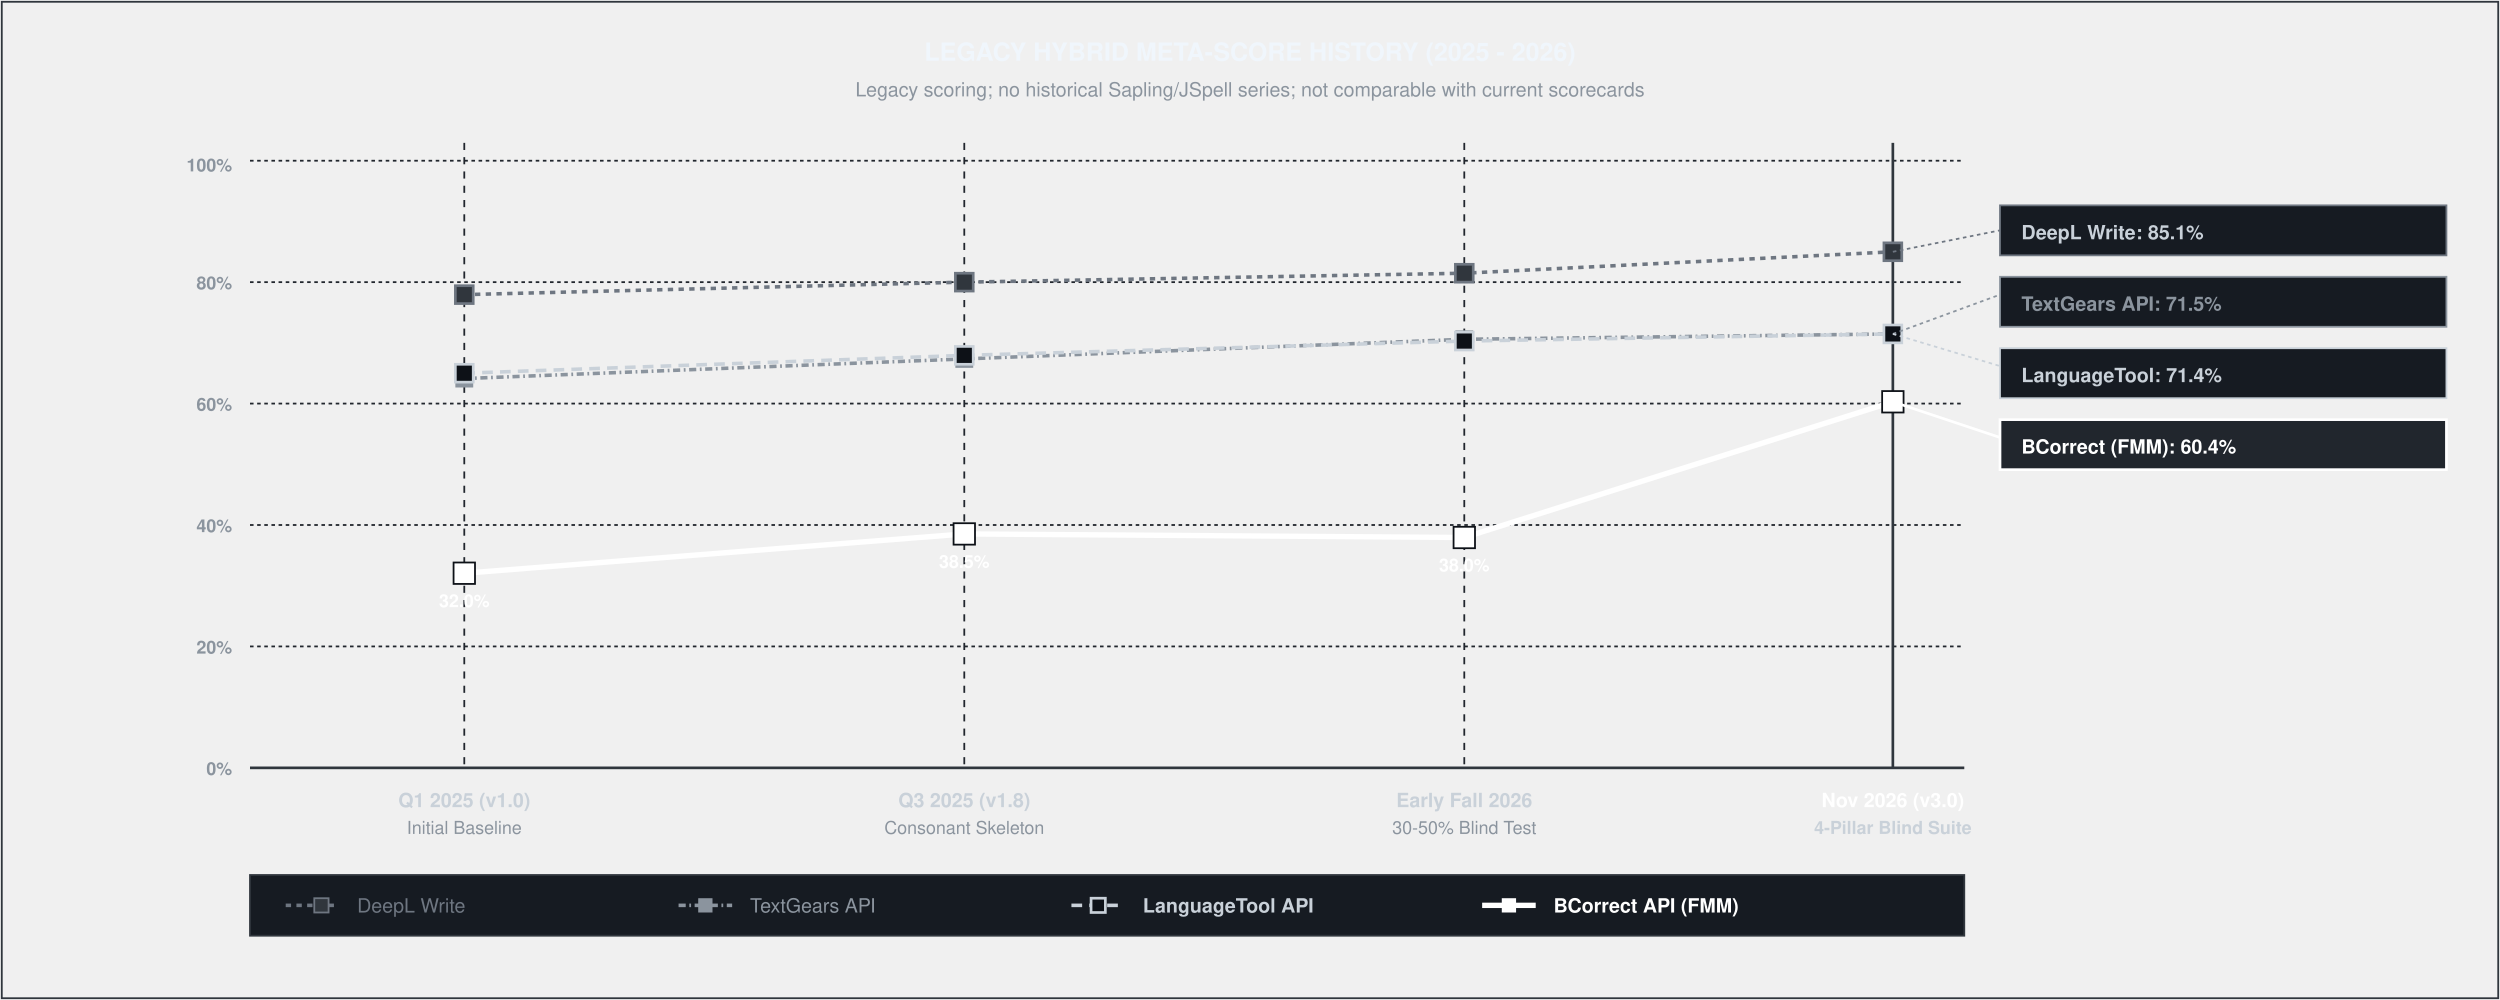
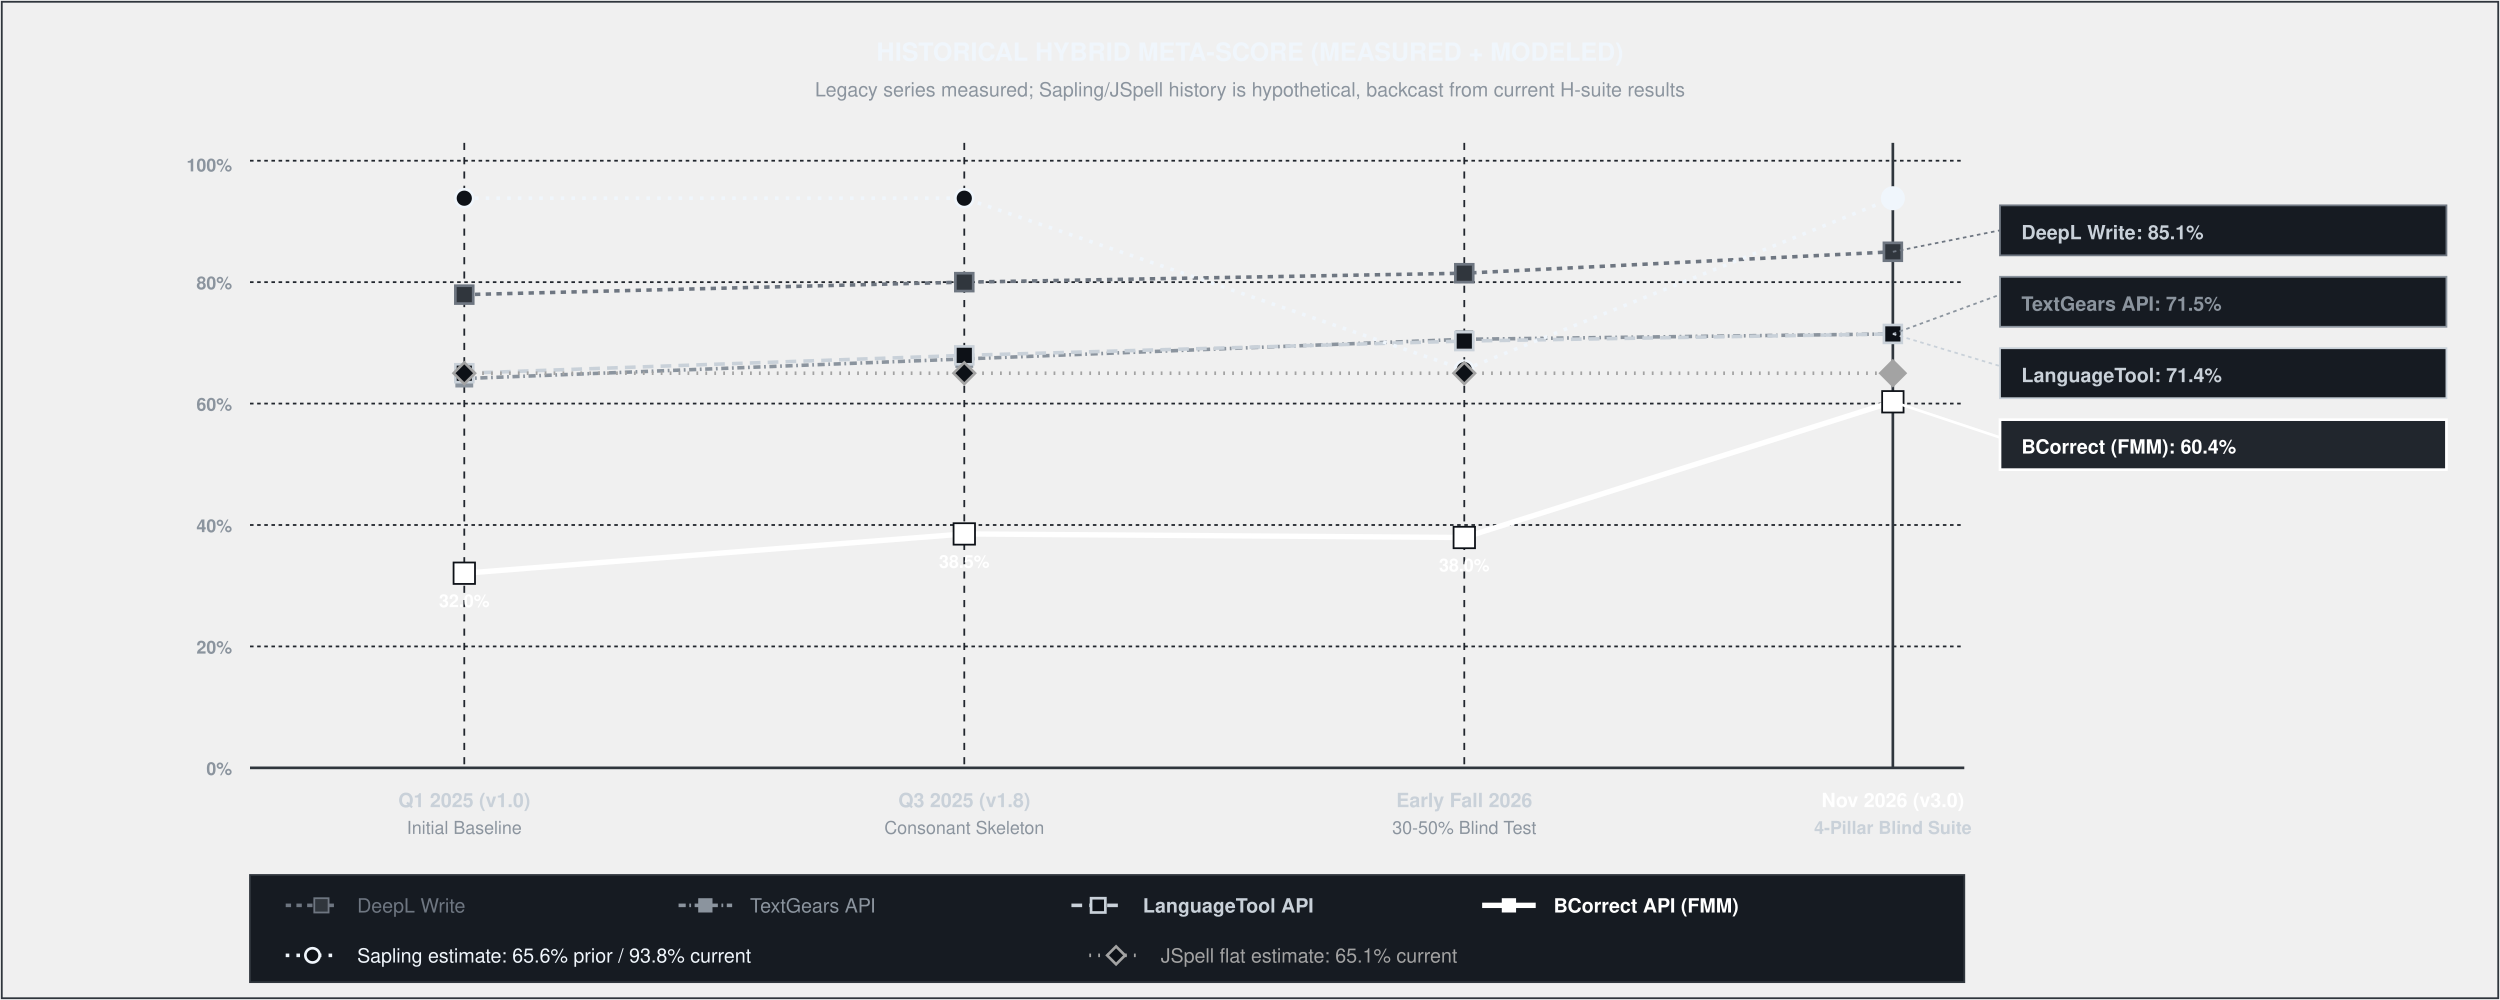
<svg xmlns="http://www.w3.org/2000/svg" viewBox="0 0 1400 560" style="background:#0d1117; font-family:-apple-system,BlinkMacSystemFont,'Segoe UI',Helvetica,Arial,sans-serif;">
  <rect x="1" y="1" width="1398" height="558" fill="none" stroke="#30363d" stroke-width="1" />
-   <text x="700" y="34" fill="#f0f6fc" font-size="14" font-weight="700" text-anchor="middle">LEGACY HYBRID META-SCORE HISTORY (2025 - 2026)</text>
-   <text x="700" y="54" fill="#8b949e" font-size="11" text-anchor="middle">Legacy scoring; no historical Sapling/JSpell series; not comparable with current scorecards</text>
+   <text x="700" y="34" fill="#f0f6fc" font-size="14" font-weight="700" text-anchor="middle">HISTORICAL HYBRID META-SCORE (MEASURED + MODELED)</text>
+   <text x="700" y="54" fill="#8b949e" font-size="11" text-anchor="middle">Legacy series measured; Sapling/JSpell history is hypothetical, backcast from current H-suite results</text>
  <line x1="140" y1="430" x2="1100" y2="430" stroke="#30363d" stroke-width="1.5" />
  <line x1="140" y1="362" x2="1100" y2="362" stroke="#21262d" stroke-width="1" stroke-dasharray="2,2" />
  <line x1="140" y1="294" x2="1100" y2="294" stroke="#21262d" stroke-width="1" stroke-dasharray="2,2" />
  <line x1="140" y1="226" x2="1100" y2="226" stroke="#21262d" stroke-width="1" stroke-dasharray="2,2" />
  <line x1="140" y1="158" x2="1100" y2="158" stroke="#21262d" stroke-width="1" stroke-dasharray="2,2" />
  <line x1="140" y1="90" x2="1100" y2="90" stroke="#21262d" stroke-width="1" stroke-dasharray="2,2" />
  <text x="130" y="434" fill="#8b949e" font-size="10" font-weight="600" text-anchor="end">0%</text>
  <text x="130" y="366" fill="#8b949e" font-size="10" font-weight="600" text-anchor="end">20%</text>
  <text x="130" y="298" fill="#8b949e" font-size="10" font-weight="600" text-anchor="end">40%</text>
  <text x="130" y="230" fill="#8b949e" font-size="10" font-weight="600" text-anchor="end">60%</text>
  <text x="130" y="162" fill="#8b949e" font-size="10" font-weight="600" text-anchor="end">80%</text>
  <text x="130" y="96" fill="#8b949e" font-size="10" font-weight="600" text-anchor="end">100%</text>
  <line x1="260" y1="80" x2="260" y2="430" stroke="#21262d" stroke-width="1" stroke-dasharray="4,4" />
  <line x1="540" y1="80" x2="540" y2="430" stroke="#21262d" stroke-width="1" stroke-dasharray="4,4" />
  <line x1="820" y1="80" x2="820" y2="430" stroke="#21262d" stroke-width="1" stroke-dasharray="4,4" />
  <line x1="1060" y1="80" x2="1060" y2="430" stroke="#30363d" stroke-width="1.5" />
  <text x="260" y="452" fill="#c9d1d9" font-size="11" font-weight="600" text-anchor="middle">Q1 2025 (v1.0)</text>
  <text x="260" y="467" fill="#8b949e" font-size="10" text-anchor="middle">Initial Baseline</text>
  <text x="540" y="452" fill="#c9d1d9" font-size="11" font-weight="600" text-anchor="middle">Q3 2025 (v1.8)</text>
  <text x="540" y="467" fill="#8b949e" font-size="10" text-anchor="middle">Consonant Skeleton</text>
  <text x="820" y="452" fill="#c9d1d9" font-size="11" font-weight="600" text-anchor="middle">Early Fall 2026</text>
  <text x="820" y="467" fill="#8b949e" font-size="10" text-anchor="middle">30-50% Blind Test</text>
  <text x="1060" y="452" fill="#ffffff" font-size="11" font-weight="700" text-anchor="middle">Nov 2026 (v3.0)</text>
  <text x="1060" y="467" fill="#c9d1d9" font-size="10" font-weight="600" text-anchor="middle">4-Pillar Blind Suite</text>
  <polyline points="260,165 540,158 820,153 1060,141" fill="none" stroke="#6e7681" stroke-width="2" stroke-dasharray="3,3" />
  <rect x="255" y="160" width="10" height="10" fill="#30363d" stroke="#6e7681" stroke-width="1.5" />
  <rect x="535" y="153" width="10" height="10" fill="#30363d" stroke="#6e7681" stroke-width="1.5" />
  <rect x="815" y="148" width="10" height="10" fill="#30363d" stroke="#6e7681" stroke-width="1.5" />
  <rect x="1055" y="136" width="10" height="10" fill="#30363d" stroke="#6e7681" stroke-width="1.5" />
  <polyline points="260,212 540,201 820,190 1060,187" fill="none" stroke="#8b949e" stroke-width="2" stroke-dasharray="4,2,1,2" />
  <rect x="255" y="207" width="10" height="10" fill="#8b949e" />
  <rect x="535" y="196" width="10" height="10" fill="#8b949e" />
  <rect x="815" y="185" width="10" height="10" fill="#8b949e" />
  <rect x="1055" y="182" width="10" height="10" fill="#8b949e" />
  <polyline points="260,209 540,199 820,191 1060,187" fill="none" stroke="#c9d1d9" stroke-width="2" stroke-dasharray="6,4" />
  <rect x="255" y="204" width="10" height="10" fill="#0d1117" stroke="#c9d1d9" stroke-width="1.5" />
  <rect x="535" y="194" width="10" height="10" fill="#0d1117" stroke="#c9d1d9" stroke-width="1.5" />
  <rect x="815" y="186" width="10" height="10" fill="#0d1117" stroke="#c9d1d9" stroke-width="1.5" />
  <rect x="1055" y="182" width="10" height="10" fill="#0d1117" stroke="#c9d1d9" stroke-width="1.5" />
  <polyline points="260,321 540,299 820,301 1060,225" fill="none" stroke="#ffffff" stroke-width="3" />
  <rect x="254" y="315" width="12" height="12" fill="#ffffff" stroke="#0d1117" stroke-width="1" />
  <text x="260" y="340" fill="#ffffff" font-size="10" font-weight="700" text-anchor="middle">32.0%</text>
  <rect x="534" y="293" width="12" height="12" fill="#ffffff" stroke="#0d1117" stroke-width="1" />
  <text x="540" y="318" fill="#ffffff" font-size="10" font-weight="700" text-anchor="middle">38.5%</text>
  <rect x="814" y="295" width="12" height="12" fill="#ffffff" stroke="#0d1117" stroke-width="1" />
  <text x="820" y="320" fill="#ffffff" font-size="10" font-weight="700" text-anchor="middle">38.0%</text>
  <rect x="1054" y="219" width="12" height="12" fill="#ffffff" stroke="#0d1117" stroke-width="1" />
+   <polyline points="260,111 540,111 820,207 1060,111" fill="none" stroke="#f0f6fc" stroke-width="2" stroke-dasharray="2,4" />
+   <circle cx="260" cy="111" r="5" fill="#0d1117" stroke="#f0f6fc" stroke-width="1.5" />
+   <circle cx="540" cy="111" r="5" fill="#0d1117" stroke="#f0f6fc" stroke-width="1.5" />
+   <circle cx="820" cy="207" r="5" fill="#0d1117" stroke="#f0f6fc" stroke-width="1.5" />
+   <circle cx="1060" cy="111" r="6" fill="#f0f6fc" stroke="#f0f6fc" stroke-width="1.5" />
+   <polyline points="260,209 540,209 820,209 1060,209" fill="none" stroke="#a3a3a3" stroke-width="2" stroke-dasharray="1,4" />
+   <polygon points="260,203 266,209 260,215 254,209" fill="#0d1117" stroke="#a3a3a3" stroke-width="1.5" />
+   <polygon points="540,203 546,209 540,215 534,209" fill="#0d1117" stroke="#a3a3a3" stroke-width="1.5" />
+   <polygon points="820,203 826,209 820,215 814,209" fill="#0d1117" stroke="#a3a3a3" stroke-width="1.5" />
+   <polygon points="1060,202 1067,209 1060,216 1053,209" fill="#a3a3a3" stroke="#a3a3a3" stroke-width="1.5" />
  <line x1="1060" y1="141" x2="1120" y2="129" stroke="#6e7681" stroke-width="1" stroke-dasharray="2,2" />
  <rect x="1120" y="115" width="250" height="28" fill="#161b22" stroke="#6e7681" stroke-width="1" />
  <text x="1132" y="134" fill="#c9d1d9" font-size="11" font-weight="600">DeepL Write: 85.1%</text>
  <line x1="1060" y1="187" x2="1120" y2="165" stroke="#8b949e" stroke-width="1" stroke-dasharray="2,2" />
  <rect x="1120" y="155" width="250" height="28" fill="#161b22" stroke="#8b949e" stroke-width="1" />
  <text x="1132" y="174" fill="#8b949e" font-size="11" font-weight="600">TextGears API: 71.5%</text>
  <line x1="1060" y1="187" x2="1120" y2="205" stroke="#c9d1d9" stroke-width="1" stroke-dasharray="2,2" />
  <rect x="1120" y="195" width="250" height="28" fill="#161b22" stroke="#c9d1d9" stroke-width="1" />
  <text x="1132" y="214" fill="#c9d1d9" font-size="11" font-weight="600">LanguageTool: 71.4%</text>
  <line x1="1060" y1="225" x2="1120" y2="245" stroke="#ffffff" stroke-width="1.5" />
  <rect x="1120" y="235" width="250" height="28" fill="#21262d" stroke="#ffffff" stroke-width="1.5" />
  <text x="1132" y="254" fill="#ffffff" font-size="11" font-weight="700">BCorrect (FMM): 60.4%</text>
-   <rect x="140" y="490" width="960" height="34" fill="#161b22" stroke="#30363d" stroke-width="1" />
+   <rect x="140" y="490" width="960" height="60" fill="#161b22" stroke="#30363d" stroke-width="1" />
  <line x1="160" y1="507" x2="190" y2="507" stroke="#6e7681" stroke-width="2" stroke-dasharray="3,3" />
  <rect x="176" y="503" width="8" height="8" fill="#30363d" stroke="#6e7681" />
  <text x="200" y="511" fill="#6e7681" font-size="11">DeepL Write</text>
  <line x1="380" y1="507" x2="410" y2="507" stroke="#8b949e" stroke-width="2" stroke-dasharray="4,2,1,2" />
  <rect x="391" y="503" width="8" height="8" fill="#8b949e" />
  <text x="420" y="511" fill="#8b949e" font-size="11">TextGears API</text>
  <line x1="600" y1="507" x2="630" y2="507" stroke="#c9d1d9" stroke-width="2" stroke-dasharray="6,4" />
  <rect x="611" y="503" width="8" height="8" fill="#0d1117" stroke="#c9d1d9" stroke-width="1.5" />
  <text x="640" y="511" fill="#c9d1d9" font-size="11" font-weight="600">LanguageTool API</text>
  <line x1="830" y1="507" x2="860" y2="507" stroke="#ffffff" stroke-width="3" />
  <rect x="841" y="503" width="8" height="8" fill="#ffffff" />
  <text x="870" y="511" fill="#ffffff" font-size="11" font-weight="700">BCorrect API (FMM)</text>
+   <line x1="160" y1="535" x2="190" y2="535" stroke="#f0f6fc" stroke-width="2" stroke-dasharray="2,4" />
+   <circle cx="175" cy="535" r="4" fill="#0d1117" stroke="#f0f6fc" stroke-width="1.5" />
+   <text x="200" y="539" fill="#f0f6fc" font-size="11">Sapling estimate: 65.6% prior / 93.8% current</text>
+   <line x1="610" y1="535" x2="640" y2="535" stroke="#a3a3a3" stroke-width="2" stroke-dasharray="1,4" />
+   <polygon points="625,530 630,535 625,540 620,535" fill="#0d1117" stroke="#a3a3a3" stroke-width="1.5" />
+   <text x="650" y="539" fill="#a3a3a3" font-size="11">JSpell flat estimate: 65.1% current</text>
</svg>
